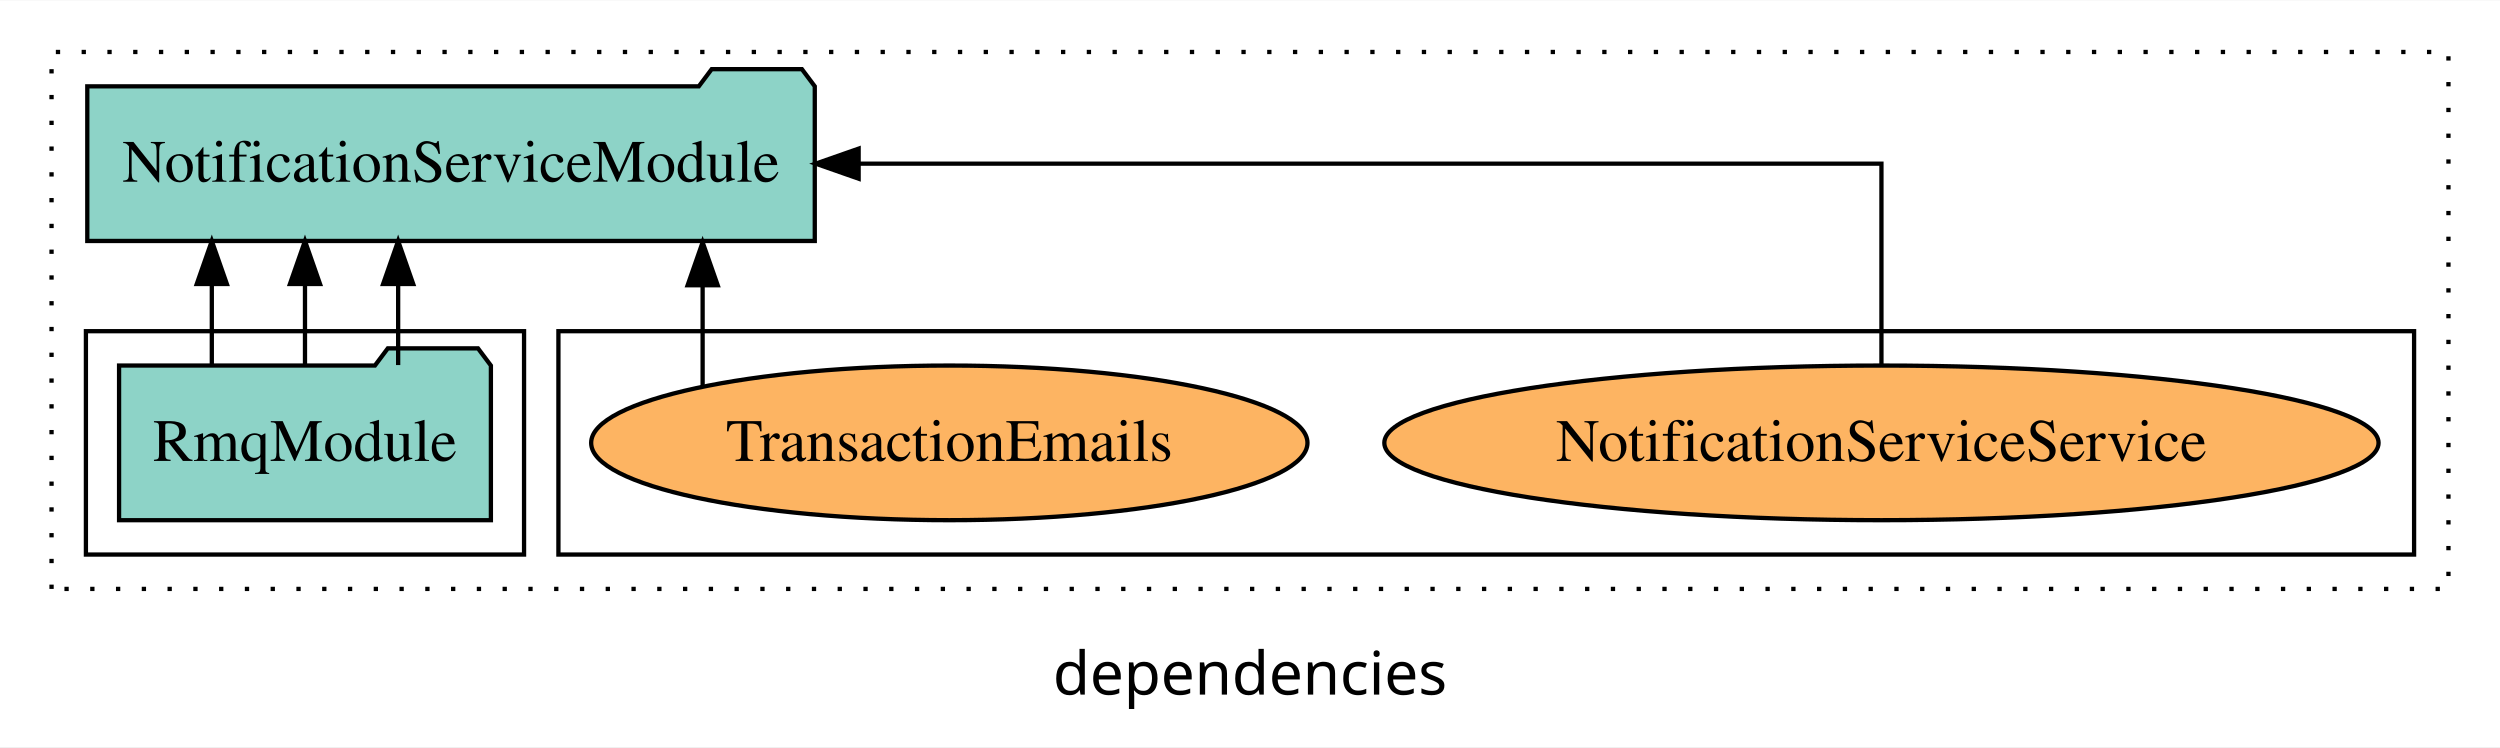
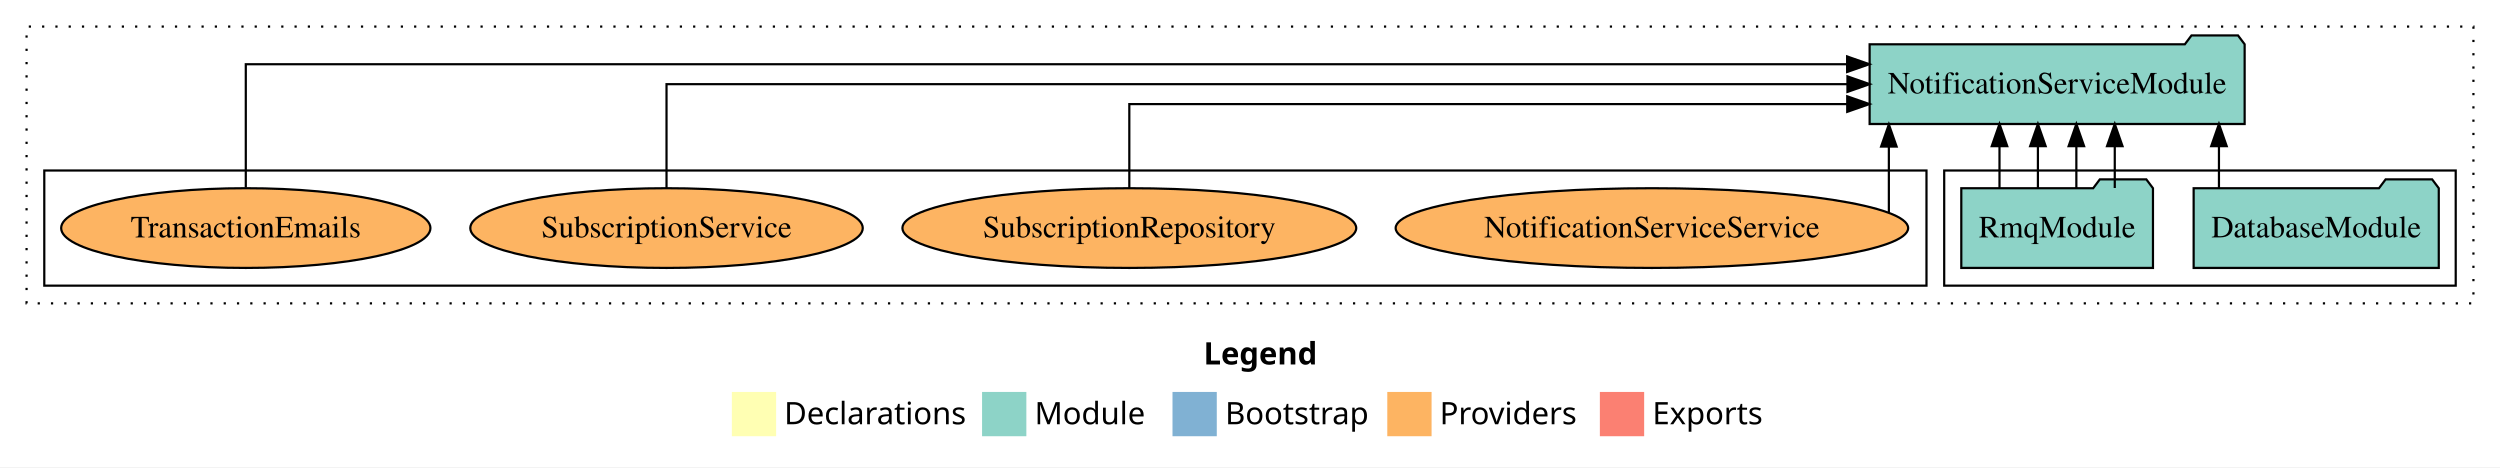
- <svg xmlns="http://www.w3.org/2000/svg" width="582pt" height="174pt" viewBox="0.00 0.00 582.00 173.80">
-   <g id="graph0" class="graph" transform="scale(1 1) rotate(0) translate(4 169.8)">
-     <polygon fill="white" stroke="transparent" points="-4,4 -4,-169.8 578,-169.8 578,4 -4,4" />
-     <text text-anchor="middle" x="287" y="-8.2" font-family="sans-serif" font-size="14.00">dependencies</text>
+ <svg xmlns="http://www.w3.org/2000/svg" width="1129pt" height="211pt" viewBox="0.00 0.00 1129.00 211.00">
+   <g id="graph0" class="graph" transform="scale(1 1) rotate(0) translate(4 207)">
+     <polygon fill="white" stroke="transparent" points="-4,4 -4,-207 1125,-207 1125,4 -4,4" />
+     <text text-anchor="start" x="539.51" y="-42.4" font-family="Times-12" font-weight="bold" font-size="14.00">Legend</text>
+     <polygon fill="#ffffb3" stroke="transparent" points="326.5,-10 326.5,-30 346.5,-30 346.5,-10 326.5,-10" />
+     <text text-anchor="start" x="350.13" y="-15.4" font-family="Times-12" font-size="14.00">  Declarations</text>
+     <polygon fill="#8dd3c7" stroke="transparent" points="439.5,-10 439.5,-30 459.5,-30 459.5,-10 439.5,-10" />
+     <text text-anchor="start" x="463.23" y="-15.4" font-family="Times-12" font-size="14.00">  Module</text>
+     <polygon fill="#80b1d3" stroke="transparent" points="525.5,-10 525.5,-30 545.5,-30 545.5,-10 525.5,-10" />
+     <text text-anchor="start" x="549.28" y="-15.4" font-family="Times-12" font-size="14.00">  Bootstrap</text>
+     <polygon fill="#fdb462" stroke="transparent" points="622.5,-10 622.5,-30 642.5,-30 642.5,-10 622.5,-10" />
+     <text text-anchor="start" x="646.17" y="-15.4" font-family="Times-12" font-size="14.00">  Providers</text>
+     <polygon fill="#fb8072" stroke="transparent" points="718.5,-10 718.5,-30 738.5,-30 738.5,-10 718.5,-10" />
+     <text text-anchor="start" x="742.23" y="-15.4" font-family="Times-12" font-size="14.00">  Exports</text>
    <g id="clust1" class="cluster">
-       <polygon fill="none" stroke="black" stroke-dasharray="1,5" points="8,-32.8 8,-157.8 566,-157.8 566,-32.8 8,-32.8" />
+       <polygon fill="none" stroke="black" stroke-dasharray="1,5" points="8,-70 8,-195 1113,-195 1113,-70 8,-70" />
+     </g>
+     <g id="clust3" class="cluster">
+       <polygon fill="none" stroke="black" points="874,-78 874,-130 1105,-130 1105,-78 874,-78" />
    </g>
    <g id="clust6" class="cluster">
-       <polygon fill="none" stroke="black" points="126,-40.8 126,-92.8 558,-92.8 558,-40.8 126,-40.8" />
-     </g>
-     <g id="clust3" class="cluster">
-       <polygon fill="none" stroke="black" points="16,-40.8 16,-92.8 118,-92.8 118,-40.8 16,-40.8" />
+       <polygon fill="none" stroke="black" points="16,-78 16,-130 866,-130 866,-78 16,-78" />
    </g>
    <g id="node1" class="node">
-       <polygon fill="#8dd3c7" stroke="black" points="110.28,-84.8 107.28,-88.8 86.28,-88.8 83.28,-84.8 23.72,-84.8 23.72,-48.8 110.28,-48.8 110.28,-84.8" />
-       <text text-anchor="middle" x="67" y="-62.6" font-family="Times,serif" font-size="14.00">RmqModule</text>
+       <polygon fill="#8dd3c7" stroke="black" points="1097.35,-122 1094.35,-126 1073.35,-126 1070.35,-122 986.65,-122 986.65,-86 1097.35,-86 1097.35,-122" />
+       <text text-anchor="middle" x="1042" y="-99.8" font-family="Times,serif" font-size="14.00">DatabaseModule</text>
+     </g>
+     <g id="node3" class="node">
+       <polygon fill="#8dd3c7" stroke="black" points="1009.68,-187 1006.68,-191 985.68,-191 982.68,-187 840.32,-187 840.32,-151 1009.68,-151 1009.68,-187" />
+       <text text-anchor="middle" x="925" y="-164.8" font-family="Times,serif" font-size="14.00">NotificationServiceModule</text>
+     </g>
+     <g id="edge1" class="edge">
+       <path fill="none" stroke="black" d="M998.08,-122.11C998.08,-122.11 998.08,-140.99 998.08,-140.99" />
+       <polygon fill="black" stroke="black" points="994.58,-140.99 998.08,-150.99 1001.58,-140.99 994.58,-140.99" />
    </g>
    <g id="node2" class="node">
-       <polygon fill="#8dd3c7" stroke="black" points="185.68,-149.8 182.68,-153.8 161.68,-153.8 158.68,-149.8 16.32,-149.8 16.32,-113.8 185.68,-113.8 185.68,-149.8" />
-       <text text-anchor="middle" x="101" y="-127.6" font-family="Times,serif" font-size="14.00">NotificationServiceModule</text>
-     </g>
-     <g id="edge1" class="edge">
-       <path fill="none" stroke="black" d="M45.31,-84.91C45.31,-84.91 45.31,-103.79 45.31,-103.79" />
-       <polygon fill="black" stroke="black" points="41.81,-103.79 45.31,-113.79 48.81,-103.79 41.81,-103.79" />
+       <polygon fill="#8dd3c7" stroke="black" points="968.28,-122 965.28,-126 944.28,-126 941.28,-122 881.72,-122 881.72,-86 968.28,-86 968.28,-122" />
+       <text text-anchor="middle" x="925" y="-99.8" font-family="Times,serif" font-size="14.00">RmqModule</text>
    </g>
    <g id="edge2" class="edge">
-       <path fill="none" stroke="black" d="M67,-84.91C67,-84.91 67,-103.79 67,-103.79" />
-       <polygon fill="black" stroke="black" points="63.5,-103.79 67,-113.79 70.5,-103.79 63.5,-103.79" />
+       <path fill="none" stroke="black" d="M916.32,-122.11C916.32,-122.11 916.32,-140.99 916.32,-140.99" />
+       <polygon fill="black" stroke="black" points="912.82,-140.99 916.32,-150.99 919.82,-140.99 912.82,-140.99" />
    </g>
    <g id="edge3" class="edge">
-       <path fill="none" stroke="black" d="M88.69,-84.91C88.69,-84.91 88.69,-103.79 88.69,-103.79" />
-       <polygon fill="black" stroke="black" points="85.19,-103.79 88.69,-113.79 92.19,-103.79 85.19,-103.79" />
-     </g>
-     <g id="node3" class="node">
-       <ellipse fill="#fdb462" stroke="black" cx="434" cy="-66.8" rx="115.73" ry="18" />
-       <text text-anchor="middle" x="434" y="-62.6" font-family="Times,serif" font-size="14.00">NotificationServiceService</text>
+       <path fill="none" stroke="black" d="M898.97,-122.11C898.97,-122.11 898.97,-140.99 898.97,-140.99" />
+       <polygon fill="black" stroke="black" points="895.47,-140.99 898.97,-150.99 902.47,-140.99 895.47,-140.99" />
    </g>
    <g id="edge4" class="edge">
-       <path fill="none" stroke="black" d="M434,-84.91C434,-104.14 434,-131.8 434,-131.8 434,-131.8 195.89,-131.8 195.89,-131.8" />
-       <polygon fill="black" stroke="black" points="195.89,-128.3 185.89,-131.8 195.89,-135.3 195.89,-128.3" />
+       <path fill="none" stroke="black" d="M951.03,-122.11C951.03,-122.11 951.03,-140.99 951.03,-140.99" />
+       <polygon fill="black" stroke="black" points="947.53,-140.99 951.03,-150.99 954.53,-140.99 947.53,-140.99" />
+     </g>
+     <g id="edge5" class="edge">
+       <path fill="none" stroke="black" d="M933.68,-122.11C933.68,-122.11 933.68,-140.99 933.68,-140.99" />
+       <polygon fill="black" stroke="black" points="930.18,-140.99 933.68,-150.99 937.18,-140.99 930.18,-140.99" />
    </g>
    <g id="node4" class="node">
-       <ellipse fill="#fdb462" stroke="black" cx="217" cy="-66.8" rx="83.38" ry="18" />
-       <text text-anchor="middle" x="217" y="-62.6" font-family="Times,serif" font-size="14.00">TransactionEmails</text>
+       <ellipse fill="#fdb462" stroke="black" cx="742" cy="-104" rx="115.72" ry="18" />
+       <text text-anchor="middle" x="742" y="-99.8" font-family="Times,serif" font-size="14.00">NotificationServiceService</text>
    </g>
-     <g id="edge5" class="edge">
-       <path fill="none" stroke="black" d="M159.57,-79.95C159.57,-79.95 159.57,-103.49 159.57,-103.49" />
-       <polygon fill="black" stroke="black" points="156.08,-103.49 159.57,-113.49 163.08,-103.49 156.08,-103.49" />
+     <g id="edge6" class="edge">
+       <path fill="none" stroke="black" d="M849.01,-110.96C849.01,-110.96 849.01,-140.81 849.01,-140.81" />
+       <polygon fill="black" stroke="black" points="845.51,-140.81 849.01,-150.81 852.51,-140.81 845.51,-140.81" />
+     </g>
+     <g id="node5" class="node">
+       <ellipse fill="#fdb462" stroke="black" cx="506" cy="-104" rx="102.47" ry="18" />
+       <text text-anchor="middle" x="506" y="-99.8" font-family="Times,serif" font-size="14.00">SubscriptionRepository</text>
+     </g>
+     <g id="edge7" class="edge">
+       <path fill="none" stroke="black" d="M506,-122.03C506,-138.4 506,-160 506,-160 506,-160 830.21,-160 830.21,-160" />
+       <polygon fill="black" stroke="black" points="830.21,-163.5 840.21,-160 830.21,-156.5 830.21,-163.5" />
+     </g>
+     <g id="node6" class="node">
+       <ellipse fill="#fdb462" stroke="black" cx="297" cy="-104" rx="88.62" ry="18" />
+       <text text-anchor="middle" x="297" y="-99.8" font-family="Times,serif" font-size="14.00">SubscriptionService</text>
+     </g>
+     <g id="edge8" class="edge">
+       <path fill="none" stroke="black" d="M297,-122.11C297,-141.34 297,-169 297,-169 297,-169 830.31,-169 830.31,-169" />
+       <polygon fill="black" stroke="black" points="830.31,-172.5 840.31,-169 830.31,-165.5 830.31,-172.5" />
+     </g>
+     <g id="node7" class="node">
+       <ellipse fill="#fdb462" stroke="black" cx="107" cy="-104" rx="83.38" ry="18" />
+       <text text-anchor="middle" x="107" y="-99.8" font-family="Times,serif" font-size="14.00">TransactionEmails</text>
+     </g>
+     <g id="edge9" class="edge">
+       <path fill="none" stroke="black" d="M107,-122.29C107,-144.21 107,-178 107,-178 107,-178 830.16,-178 830.16,-178" />
+       <polygon fill="black" stroke="black" points="830.16,-181.5 840.16,-178 830.16,-174.5 830.16,-181.5" />
    </g>
  </g>
</svg>
